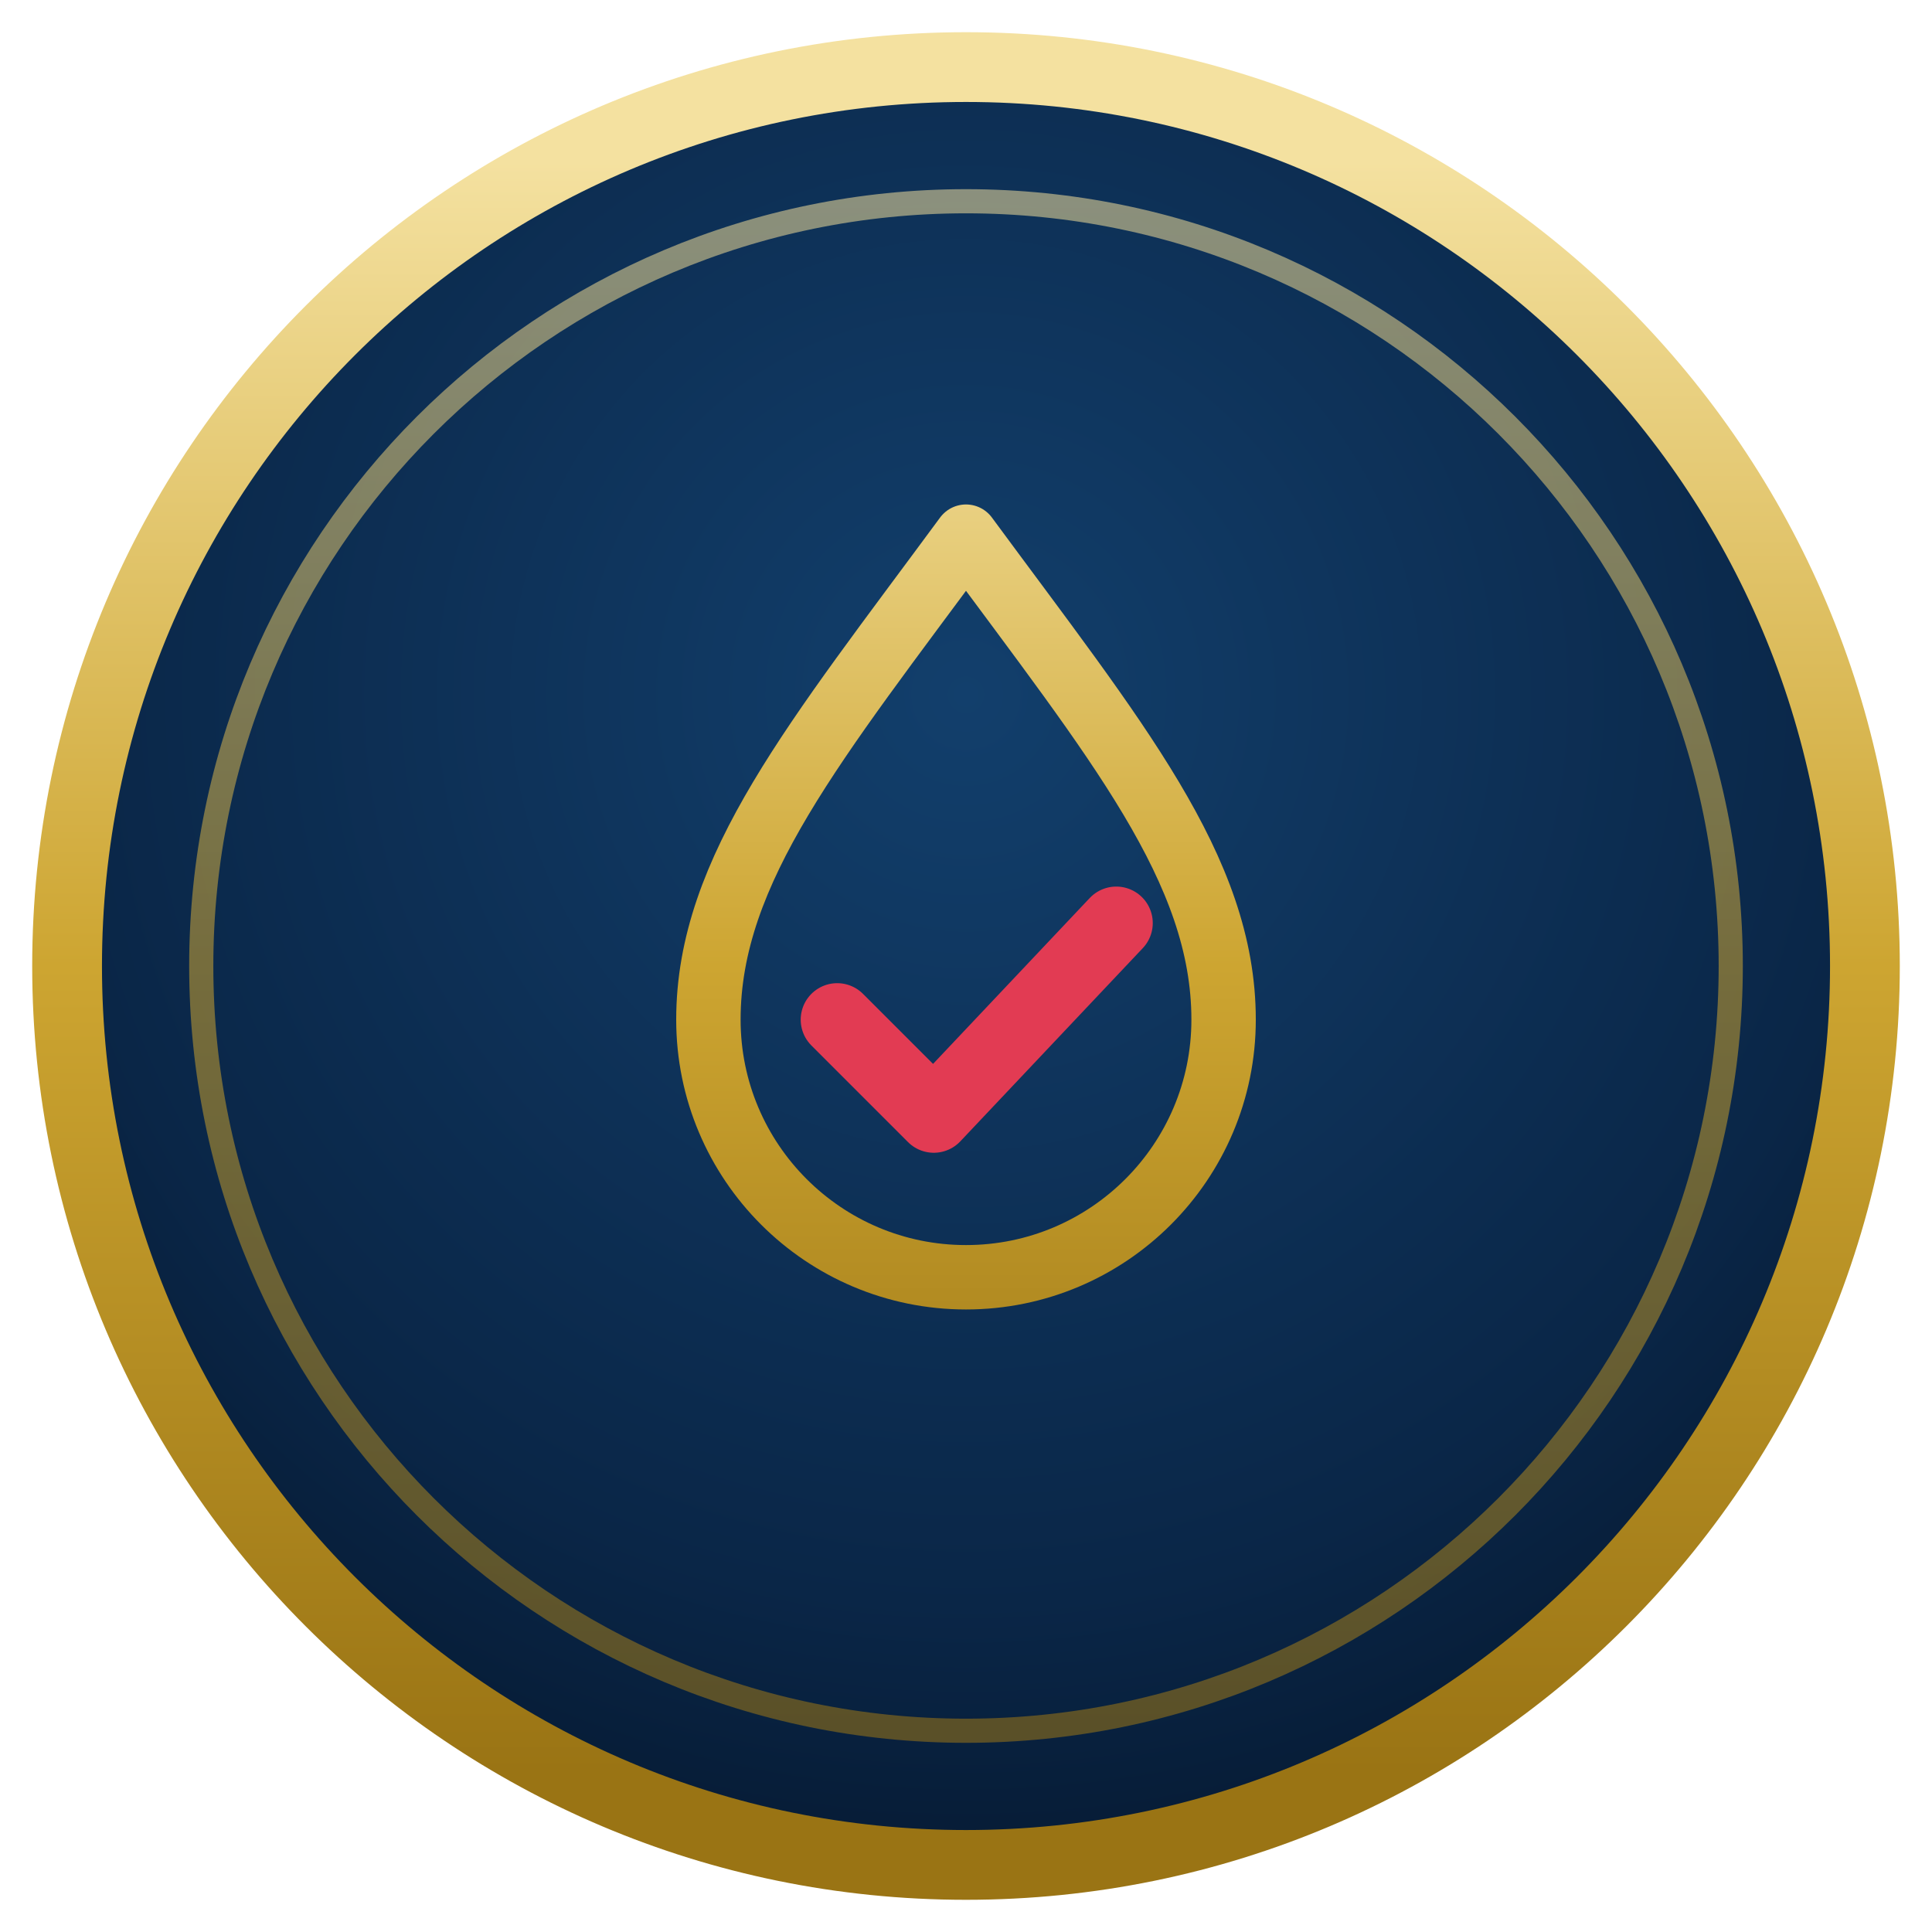
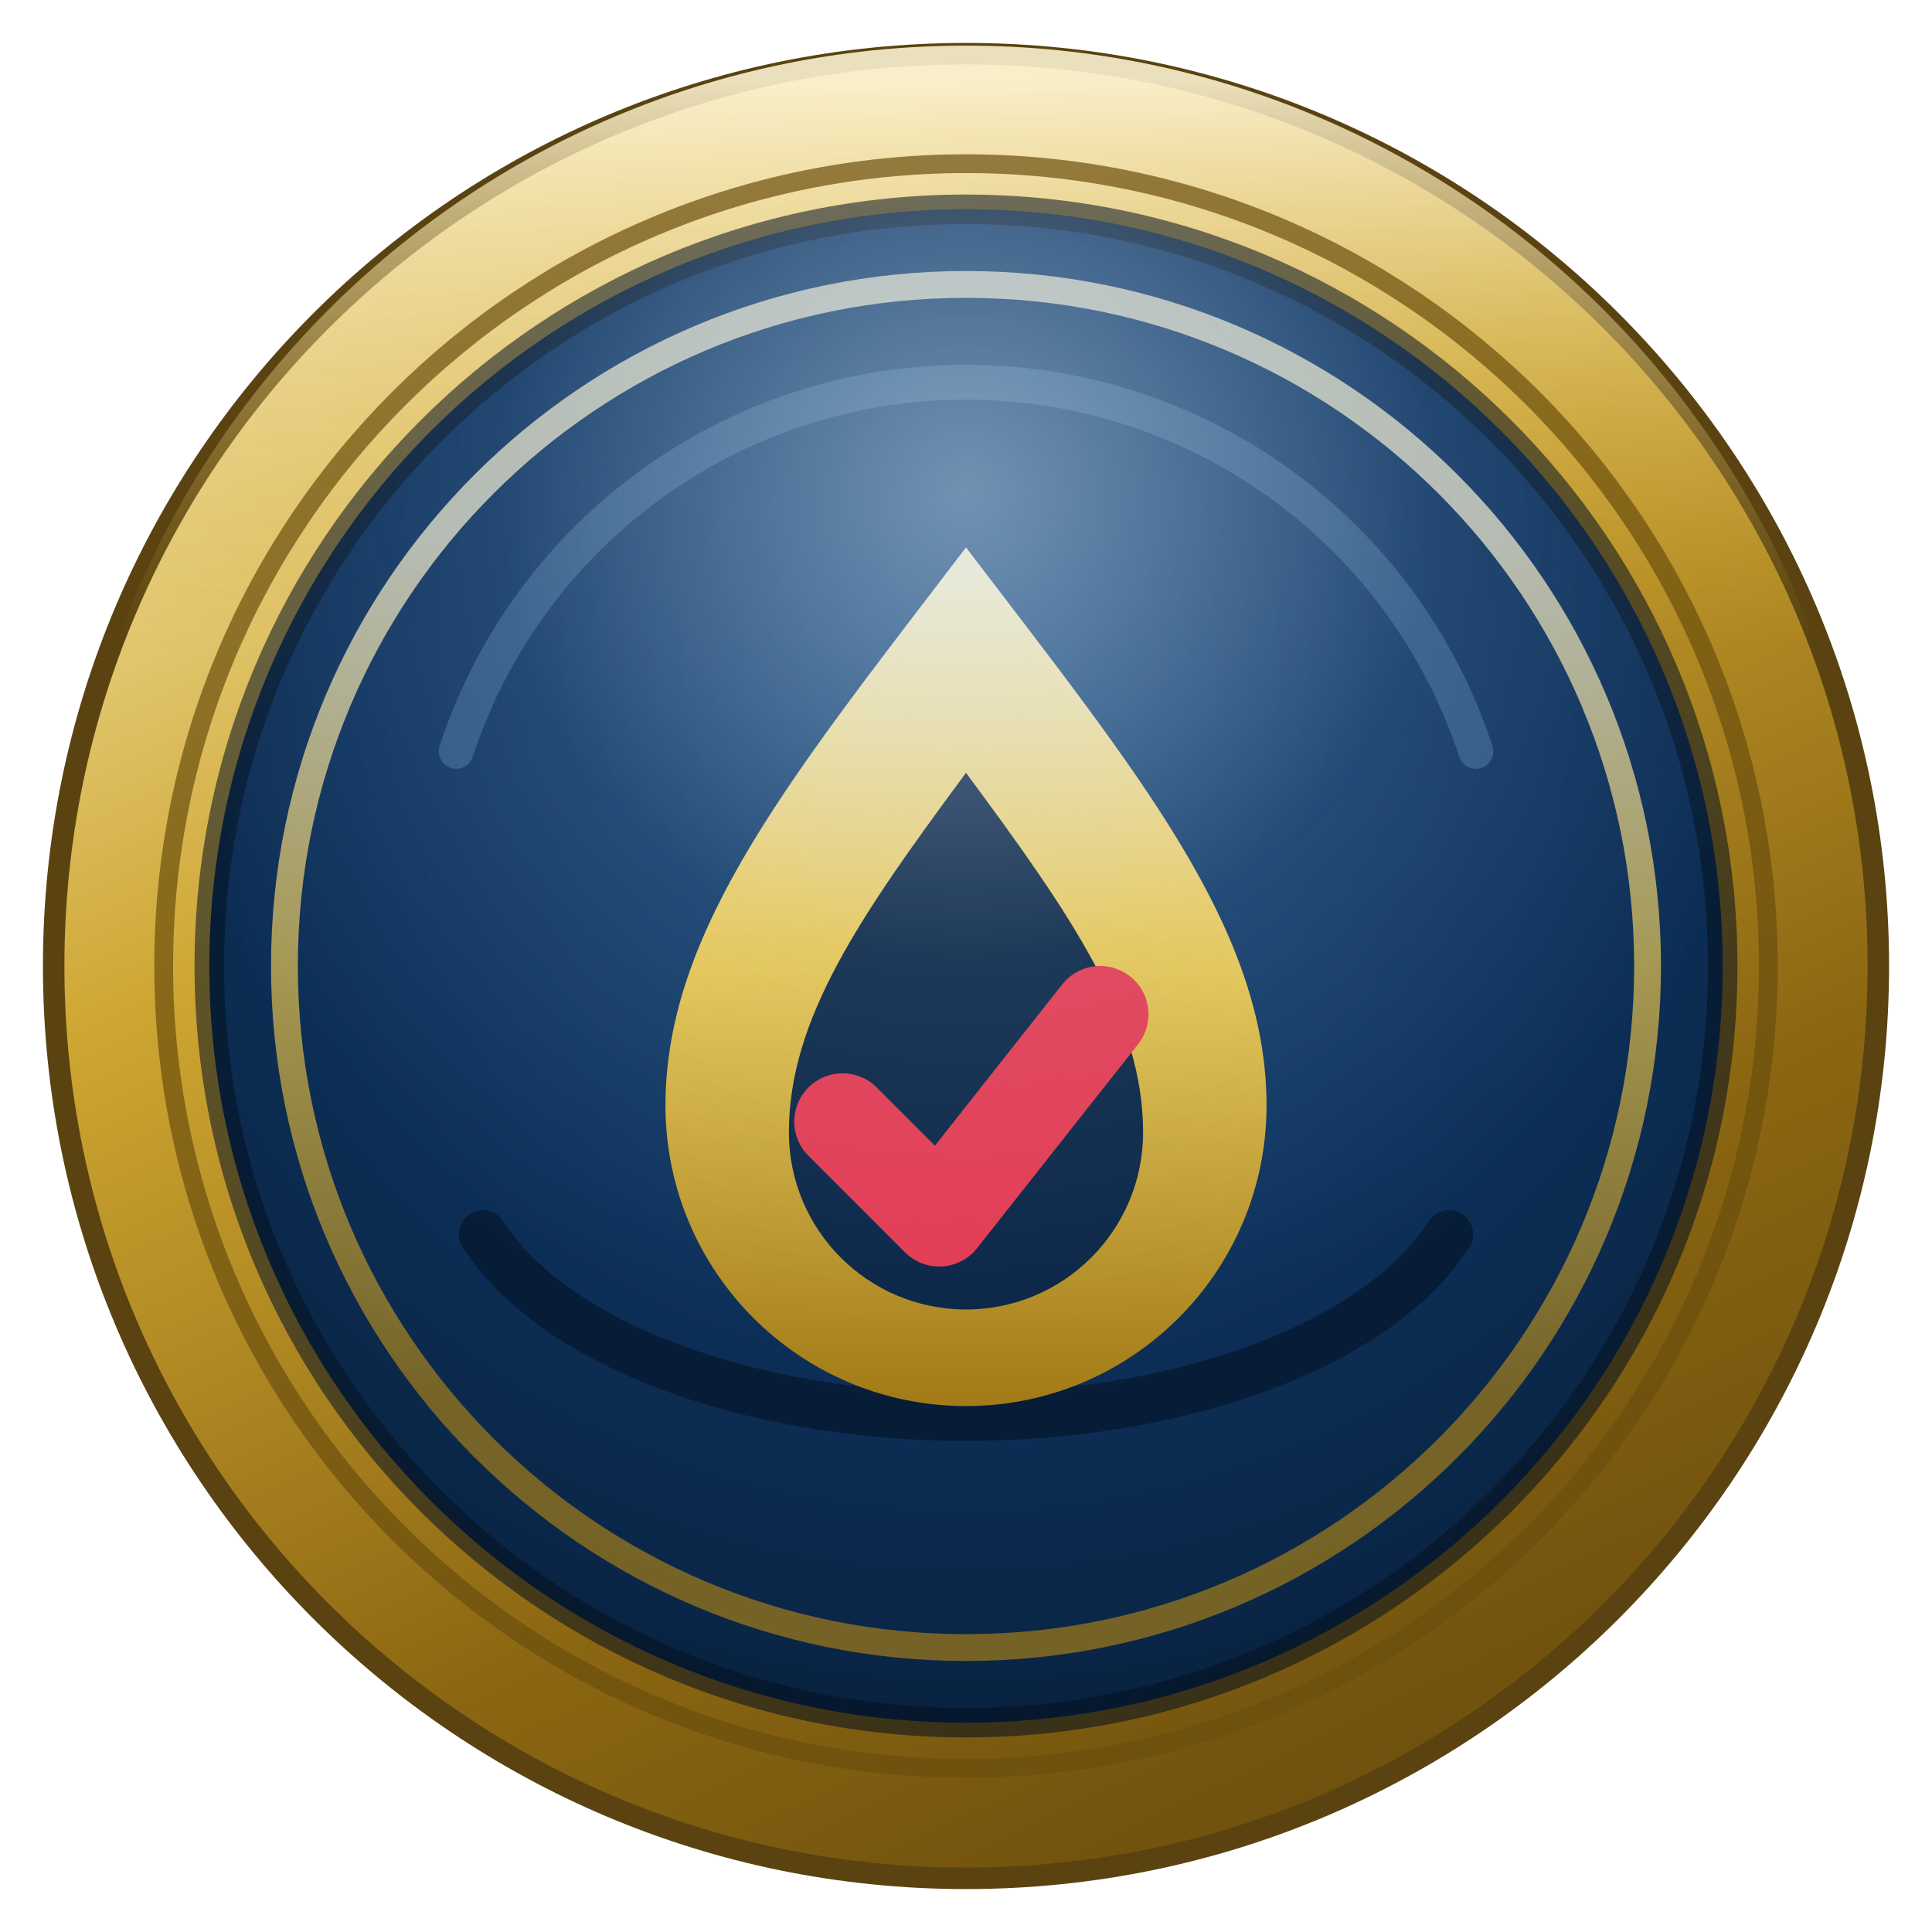
<svg xmlns="http://www.w3.org/2000/svg" viewBox="0 0 72 72" role="img" aria-label="Mold assessment certification seal">
  <defs>
-     <radialGradient id="md-face" cx="50%" cy="35%" r="72%">
-       <stop offset="0" stop-color="#123f6c" />
-       <stop offset="0.7" stop-color="#0a2647" />
+     <linearGradient id="md-bezel" x1="20" y1="3" x2="52" y2="69" gradientUnits="userSpaceOnUse">
+       <stop offset="0" stop-color="#f7e7ad" />
+       <stop offset="0.34" stop-color="#cda531" />
+       <stop offset="0.72" stop-color="#8c6712" />
+       <stop offset="1" stop-color="#6b4e0d" />
+     </linearGradient>
+     <linearGradient id="md-sheen" x1="0" y1="3" x2="0" y2="24" gradientUnits="userSpaceOnUse">
+       <stop offset="0" stop-color="#fbf1cf" />
+       <stop offset="1" stop-color="#cda531" stop-opacity="0" />
+     </linearGradient>
+     <radialGradient id="md-face" cx="50%" cy="30%" r="82%">
+       <stop offset="0" stop-color="#15477a" />
+       <stop offset="0.45" stop-color="#0e3460" />
+       <stop offset="0.78" stop-color="#0a2647" />
      <stop offset="1" stop-color="#04162c" />
    </radialGradient>
-     <linearGradient id="md-brass" x1="0" y1="6" x2="0" y2="66" gradientUnits="userSpaceOnUse">
-       <stop offset="0" stop-color="#f4e1a0" />
-       <stop offset="0.5" stop-color="#cda531" />
-       <stop offset="1" stop-color="#9a7414" />
+     <radialGradient id="md-gloss" cx="50%" cy="19%" r="56%">
+       <stop offset="0" stop-color="#cfe2f3" stop-opacity="0.5" />
+       <stop offset="0.55" stop-color="#cfe2f3" stop-opacity="0.1" />
+       <stop offset="1" stop-color="#cfe2f3" stop-opacity="0" />
+     </radialGradient>
+     <linearGradient id="md-glyph" x1="0" y1="20" x2="0" y2="52" gradientUnits="userSpaceOnUse">
+       <stop offset="0" stop-color="#fbf1cf" />
+       <stop offset="0.5" stop-color="#e6c552" />
+       <stop offset="1" stop-color="#a37c18" />
    </linearGradient>
  </defs>
-   <circle cx="36" cy="36" r="33.5" fill="url(#md-face)" stroke="url(#md-brass)" stroke-width="2.6" />
-   <circle cx="36" cy="36" r="28.5" fill="none" stroke="url(#md-brass)" stroke-width="0.9" opacity="0.55" />
-   <g transform="translate(36 36) scale(.8) translate(-36 -36)">
-     <path d="M36 16c7 9.5 12 15.5 12 22.5a12 12 0 0 1-24 0c0-7 5-13 12-22.5z" fill="none" stroke="url(#md-brass)" stroke-width="3" stroke-linejoin="round" />
-     <path d="M30 38.5 34.5 43 43 34" fill="none" stroke="#e23b53" stroke-width="3.4" stroke-linecap="round" stroke-linejoin="round" />
-   </g>
+   <circle cx="36" cy="36" r="34.4" fill="#5a4310" />
+   <circle cx="36" cy="36" r="33.6" fill="url(#md-bezel)" />
+   <circle cx="36" cy="35.3" r="33.6" fill="url(#md-sheen)" opacity="0.9" />
+   <circle cx="36" cy="36" r="28.2" fill="url(#md-face)" />
+   <circle cx="36" cy="36" r="29.9" fill="none" stroke="#6b4e0d" stroke-width="0.7" opacity="0.7" />
+   <circle cx="36" cy="36" r="25.4" fill="none" stroke="url(#md-glyph)" stroke-width="1" opacity="0.7" />
+   <circle cx="36" cy="36" r="28.2" fill="none" stroke="#04101f" stroke-width="1.1" opacity="0.55" />
+   <path d="M17 28a20 20 0 0 1 38 0" fill="none" stroke="#5b86b0" stroke-width="1.3" opacity="0.4" stroke-linecap="round" />
+   <path d="M18 46a19 10 0 0 0 36 0" fill="none" stroke="#020c1a" stroke-width="1.8" opacity="0.5" stroke-linecap="round" />
+   <path d="M36 20.4C29.6 28.8 24.8 34.6 24.8 41.2a11.2 11.2 0 0 0 22.4 0C47.2 34.6 42.4 28.8 36 20.4Z" fill="url(#md-glyph)" />
+   <path d="M36 28.8C32 34.2 29.4 38 29.4 42.2a6.6 6.6 0 0 0 13.2 0C42.6 38 40 34.2 36 28.8Z" fill="#0a2647" />
+   <path d="M31.4 41.8 35 45.4 41 37.8" fill="none" stroke="#e23b53" stroke-width="3.6" stroke-linecap="round" stroke-linejoin="round" />
+   <circle cx="36" cy="36" r="28.2" fill="url(#md-gloss)" />
</svg>
